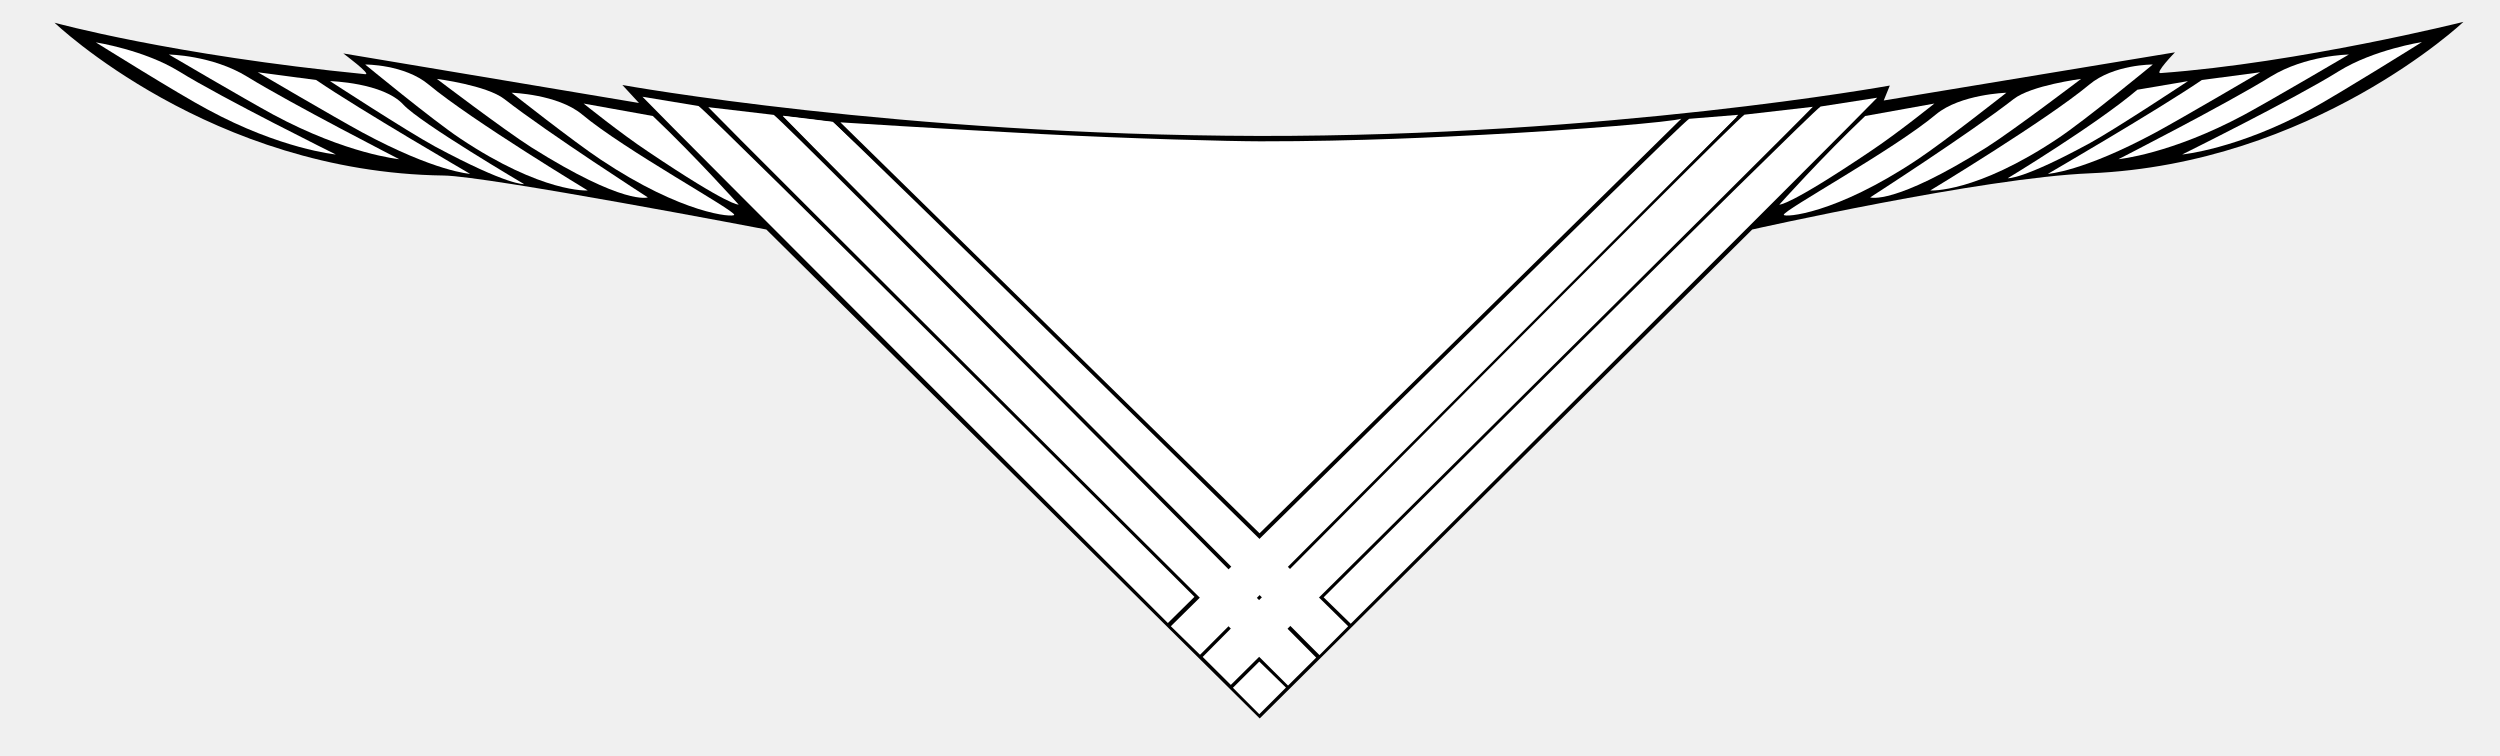
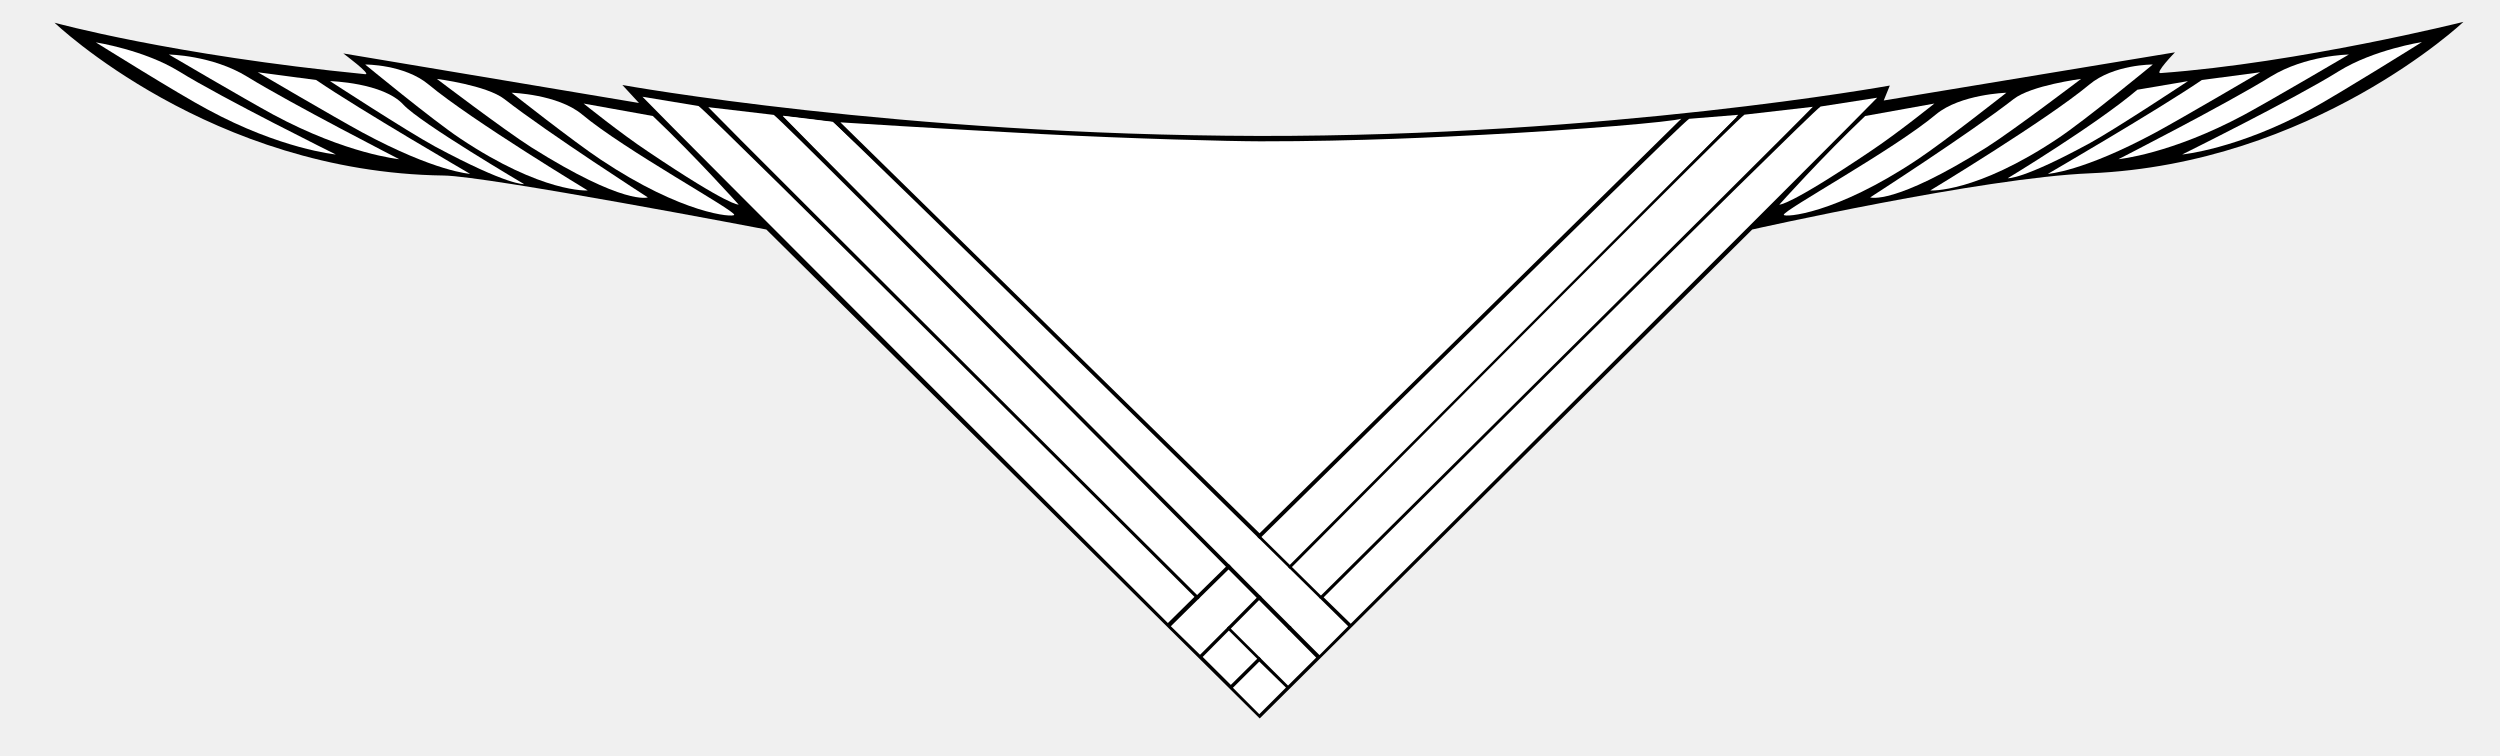
<svg xmlns="http://www.w3.org/2000/svg" version="1.1" id="svg2" x="0px" y="0px" viewBox="0 0 903 273" enable-background="new 0 0 903 273" xml:space="preserve">
  <defs id="defs48" />
  <path d="M124,19.3l106.8,17.9l-6-6.5c0,0,99.8,18.1,230,18.4C581,49.3,682.6,30.9,682.6,30.9l-2.2,5.4l105.2-17.4  c0,0-7.5,7.7-5.2,7.5c50.3-3.7,109.4-18.5,109.4-18.5s-54.3,51.3-134.9,54.7c-38.9,1.6-122,20.3-122,20.3L455,259.5L276.8,82.9  c0,0-100.8-19.3-116.5-19.5C76,62.3,19.7,8.2,19.7,8.2s42.2,11.7,112.2,18.6C134.5,27.1,124,19.3,124,19.3z" id="path2" />
  <path fill="#FFFFFF" d="M121.3,55.8c0,0-19.9-1.9-46.4-16.3C64.5,34,34.6,15.3,34.6,15.3S52,18,64.7,25.8  C80.5,35.6,121.3,55.8,121.3,55.8z" id="path5" />
  <path fill="#FFFFFF" d="M144.2,57.5c0,0-18.9-1.8-45.5-16.1c-10.3-5.6-37.7-21.7-37.7-21.7s15.6,0.2,28.3,8  C105.2,37.5,144.2,57.5,144.2,57.5z" id="path7" />
  <path fill="#FFFFFF" d="M169.8,62.8c0,0-12.5-0.7-39-15c-10.3-5.6-37.7-21.7-37.7-21.7l21.1,2.8C130.2,39.8,169.8,62.8,169.8,62.8z" id="path9" />
  <path d="M189.3,66.5c0,0-5.6,0.7-32.2-13.6c-10.3-5.6-37.9-23.6-37.9-23.6s19.2,0.5,26.5,8.5  C151.9,44.5,189.3,66.5,189.3,66.5z" id="path11" fill="#FFFFFF" />
  <path fill="#FFFFFF" d="M212.3,68.8c0,0-16.3,1.1-46.1-18.8c-9.8-6.5-34.3-26.7-34.3-26.7s14.2-0.1,23,7.3  C170.4,43.5,212.3,68.8,212.3,68.8z" id="path13" />
  <path fill="#FFFFFF" d="M234,71.3c0,0-8.4,3.1-42.1-18.1c-9.9-6.3-34.1-24.7-34.1-24.7s18,2.3,24.4,7.3  C198.1,48.2,234,71.3,234,71.3z" id="path15" />
  <path fill="#FFFFFF" d="M265.2,77.6c-0.2,1-18.5-0.1-48.3-20c-9.8-6.5-32.1-24.1-32.1-24.1s16.6,0.5,25.4,7.8  C225.6,54.2,265.5,76,265.2,77.6z" id="path17" />
  <path fill="#FFFFFF" d="M266.8,73.9c0,0-3.1,0.8-32.8-19.2c-9.8-6.5-23.2-17.3-23.2-17.3l25,4.5C251.1,56.4,266.8,73.9,266.8,73.9z" id="path19" />
  <path fill="#FFFFFF" d="M788.2,55.8c0,0,19.9-1.9,46.4-16.3c10.3-5.6,40.2-24.3,40.2-24.3s-17.4,2.7-30,10.5  C829,35.6,788.2,55.8,788.2,55.8z" id="path21" />
  <path fill="#FFFFFF" d="M765.2,57.5c0,0,18.9-1.8,45.5-16.1c10.3-5.6,37.7-21.7,37.7-21.7s-15.6,0.2-28.3,8  C804.3,37.5,765.2,57.5,765.2,57.5z" id="path23" />
  <path fill="#FFFFFF" d="M739.7,62.8c0,0,12.5-0.7,39-15c10.3-5.6,37.7-21.7,37.7-21.7l-21.1,2.8C779.3,39.8,739.7,62.8,739.7,62.8z" id="path25" />
  <path d="m 725.2,64.375 c 0,0 5.201,0.66 29.903,-12.823 C 764.669,46.272 790.3,29.3 790.3,29.3 l -18.295,3.112 C 757.146,45.046 725.2,64.375 725.2,64.375 Z" id="path27" style="fill:#ffffff;stroke-width:0.936" />
  <path fill="#FFFFFF" d="M697.2,68.8c0,0,16.3,1.1,46.1-18.8c9.8-6.5,34.3-26.7,34.3-26.7s-14.2-0.1-23,7.3  C739.1,43.5,697.2,68.8,697.2,68.8z" id="path29" />
  <path fill="#FFFFFF" d="M675.5,71.3c0,0,8.4,3.1,42.1-18.1c9.9-6.3,34.1-24.7,34.1-24.7s-18,2.3-24.4,7.3  C711.4,48.2,675.5,71.3,675.5,71.3z" id="path31" />
  <path fill="#FFFFFF" d="M644.3,77.6c0.2,1,18.5-0.1,48.3-20c9.8-6.5,32.1-24.1,32.1-24.1s-16.6,0.5-25.4,7.8  C683.9,54.2,644,76,644.3,77.6z" id="path33" />
  <path fill="#FFFFFF" d="M642.7,73.9c0,0,3.1,0.8,32.8-19.2c9.8-6.5,23.2-17.3,23.2-17.3l-25,4.5C658.4,56.4,642.7,73.9,642.7,73.9z" id="path35" />
  <path d="m 607.29,42.882 c -3.325,1.124 -36.714,3.998 -71.463,5.796 -13.388,0.693 -45.251,2.415 -80.589,2.368 -10.749,-0.014 -45.968,-0.898 -79.165,-2.635 -37.835,-1.98 -72.525,-4.22 -72.525,-4.22 L 454.948,192.625 c 3.3e-4,0 152.343,-149.743 152.343,-149.743 z" id="path39" style="fill:#ffffff" />
-   <polygon points="627.3,42.2 454.7,213.8 282.8,41.8 300.8,44 455.4,196.4 610.3,43.5 " id="polygon45" fill="#FFFFFF" />
-   <path d="m 475.401,237.528 -10.164,10.103 c 0,0 -199.581,-198.614 -209.401,-208.916 l 23.632,2.781 c 4.491,3.025 195.932,196.031 195.932,196.031 z" id="path35-3-6" style="fill:#ffffff" />
-   <path d="m 434.411,237.281 10.164,10.103 c 0,0 200.391,-198.504 210.211,-208.805 l -24.695,2.843 c -4.491,3.025 -195.68,195.86 -195.68,195.86 z" id="path35-3" style="fill:#ffffff" />
+   <polygon points="455.4,196.4 610.3,43.5 627.3,42.2 454.7,213.8 282.8,41.8 300.8,44 " id="polygon45" style="fill:#ffffff" />
  <path d="m 478.101,215.759 9.785,9.538 c 0,0 180.331,-179.706 190.151,-190.007 l -20.438,3.188 C 653.109,41.502 478.101,215.759 478.101,215.759 Z" id="path35-3-5" style="fill:#ffffff" />
  <path d="m 431.432,215.574 -9.602,9.47 c 0,0 -179.953,-179.795 -189.773,-190.096 l 20.265,3.351 c 4.491,3.025 179.11,177.276 179.11,177.276 z" id="path35-3-6-7" style="fill:#ffffff" />
  <path d="m 445.327,248.422 9.521,9.547 9.638,-9.616 -9.638,-9.384 z" id="path35-3-5-3" style="fill:#ffffff" />
-   <path d="m 422.908,226.193 10.548,10.311 c 0,0 184.582,-184.731 194.402,-195.032 l -17.759,1.445 C 605.607,45.942 422.908,226.193 422.908,226.193 Z" id="path35-3-7" style="fill:#ffffff" />
-   <path d="m 486.96,226.203 -10.374,10.421 c 0,0 -184.01,-184.412 -193.83,-194.714 l 18,2.2 c 4.491,3.025 186.204,182.092 186.204,182.092 z" id="path35-3-6-5" style="fill:#ffffff" />
+   <g id="layer6">
+     <path d="m 434.411,237.281 10.164,10.103 c 0,0 200.391,-198.504 210.211,-208.805 l -24.695,2.843 c -4.491,3.025 -195.68,195.86 -195.68,195.86 z" id="path35-3" style="fill:#ffffff" />
+   </g>
+   <g id="layer7">
+     <path d="m 475.401,237.528 -10.164,10.103 c 0,0 -199.581,-198.614 -209.401,-208.916 l 23.632,2.781 c 4.491,3.025 195.932,196.031 195.932,196.031 z" id="path35-3-6" style="fill:#ffffff" />
+   </g>
+   <g id="layer8">
+     <path d="m 422.908,226.193 10.548,10.311 c 0,0 184.582,-184.731 194.402,-195.032 l -17.759,1.445 C 605.607,45.942 422.908,226.193 422.908,226.193 Z" id="path35-3-7" style="fill:#ffffff" />
+   </g>
+   <g id="layer9">
+     <path d="m 486.96,226.203 -10.374,10.421 c 0,0 -184.01,-184.412 -193.83,-194.714 l 18,2.2 c 4.491,3.025 186.204,182.092 186.204,182.092 z" id="path35-3-6-5" style="fill:#ffffff" />
+     <path style="fill:none;fill-rule:evenodd;stroke:#000000;stroke-width:0.993px;stroke-linecap:butt;stroke-linejoin:miter;stroke-opacity:1" d="m 444.087,227.283 10.986,10.931" id="path1497" />
+   </g>
+   <g id="layer10">
+     <path style="fill:none;fill-rule:evenodd;stroke:#000000;stroke-width:1.197;stroke-linecap:butt;stroke-linejoin:miter;stroke-miterlimit:4;stroke-dasharray:none;stroke-opacity:1" d="m 454.847,215.834 -11.227,11.327" id="path1481" />
+     <path style="fill:none;fill-rule:evenodd;stroke:#000000;stroke-width:1.001px;stroke-linecap:butt;stroke-linejoin:miter;stroke-opacity:1" d="m 454.475,193.522 22.682,22.333" id="path1416" />
+     <path style="fill:none;fill-rule:evenodd;stroke:#000000;stroke-width:1.449;stroke-linecap:butt;stroke-linejoin:miter;stroke-miterlimit:4;stroke-dasharray:none;stroke-opacity:1" d="m 443.267,204.189 22.732,22.835" id="path1479" />
+   </g>
+   <path style="fill:none;fill-rule:evenodd;stroke:#000000;stroke-width:1.359;stroke-linecap:butt;stroke-linejoin:miter;stroke-miterlimit:4;stroke-dasharray:none;stroke-opacity:1" d="m 432.272,216.004 11.231,-11.033" id="path1499" />
</svg>
